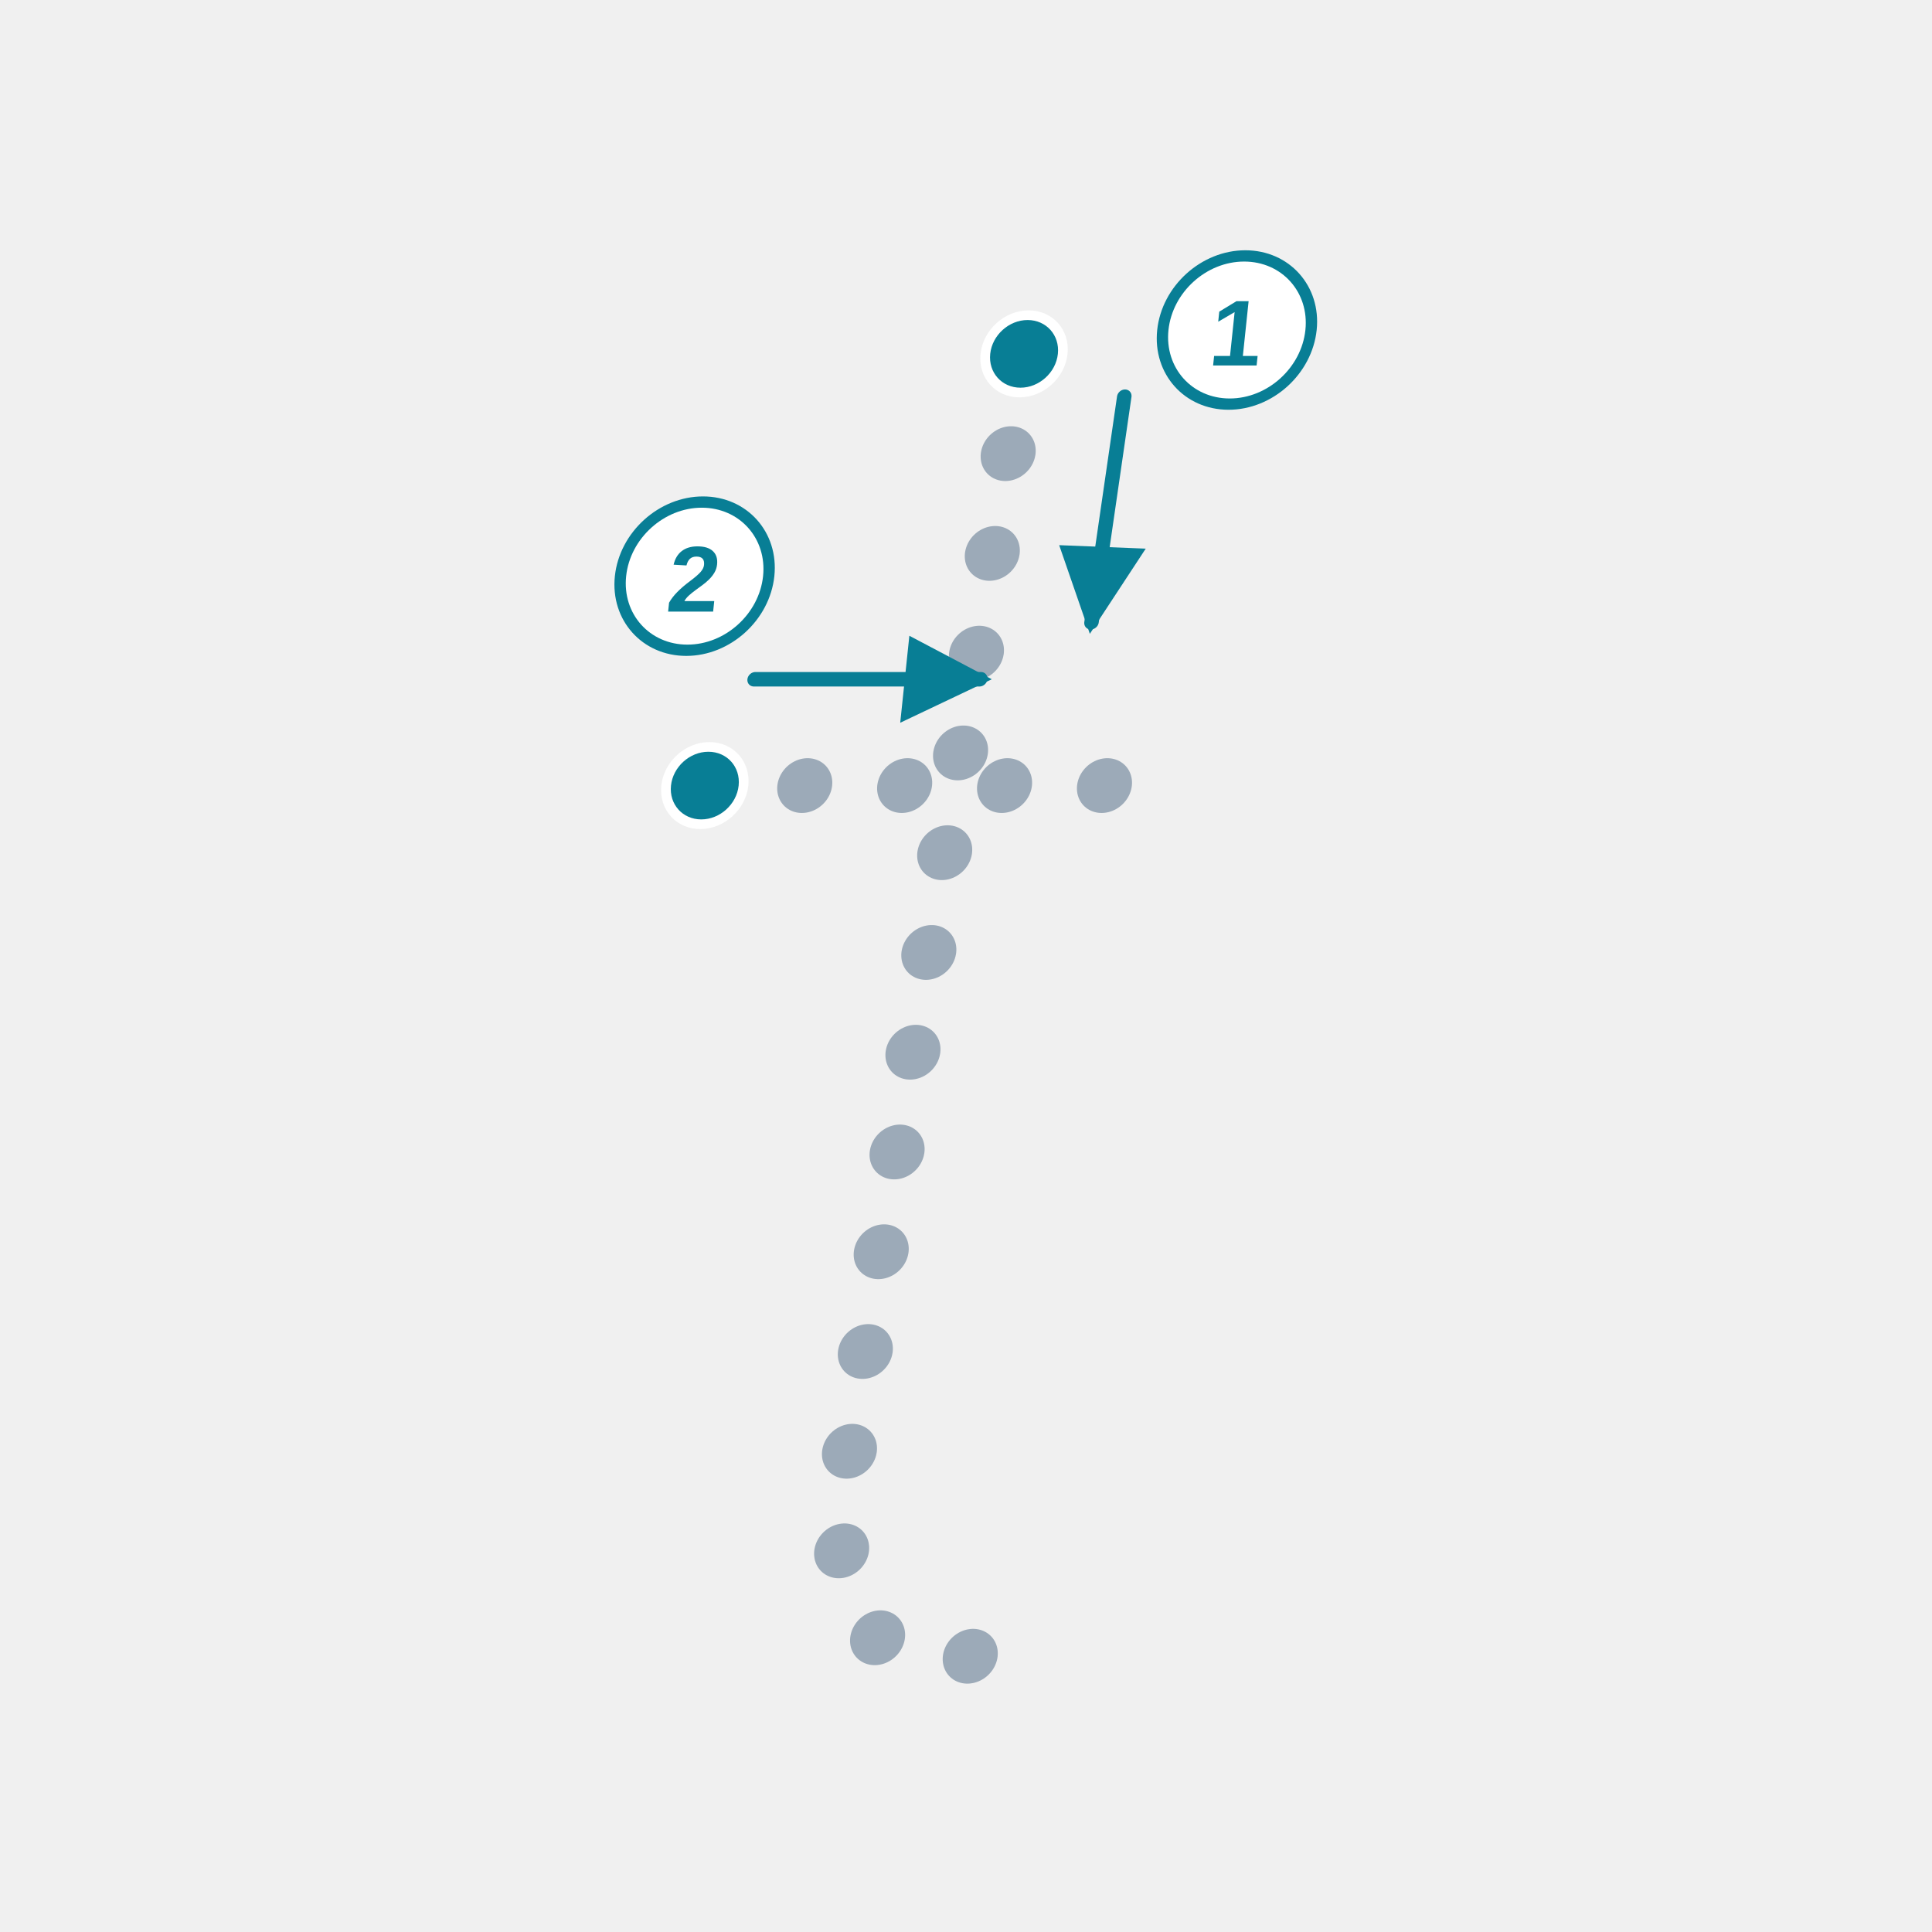
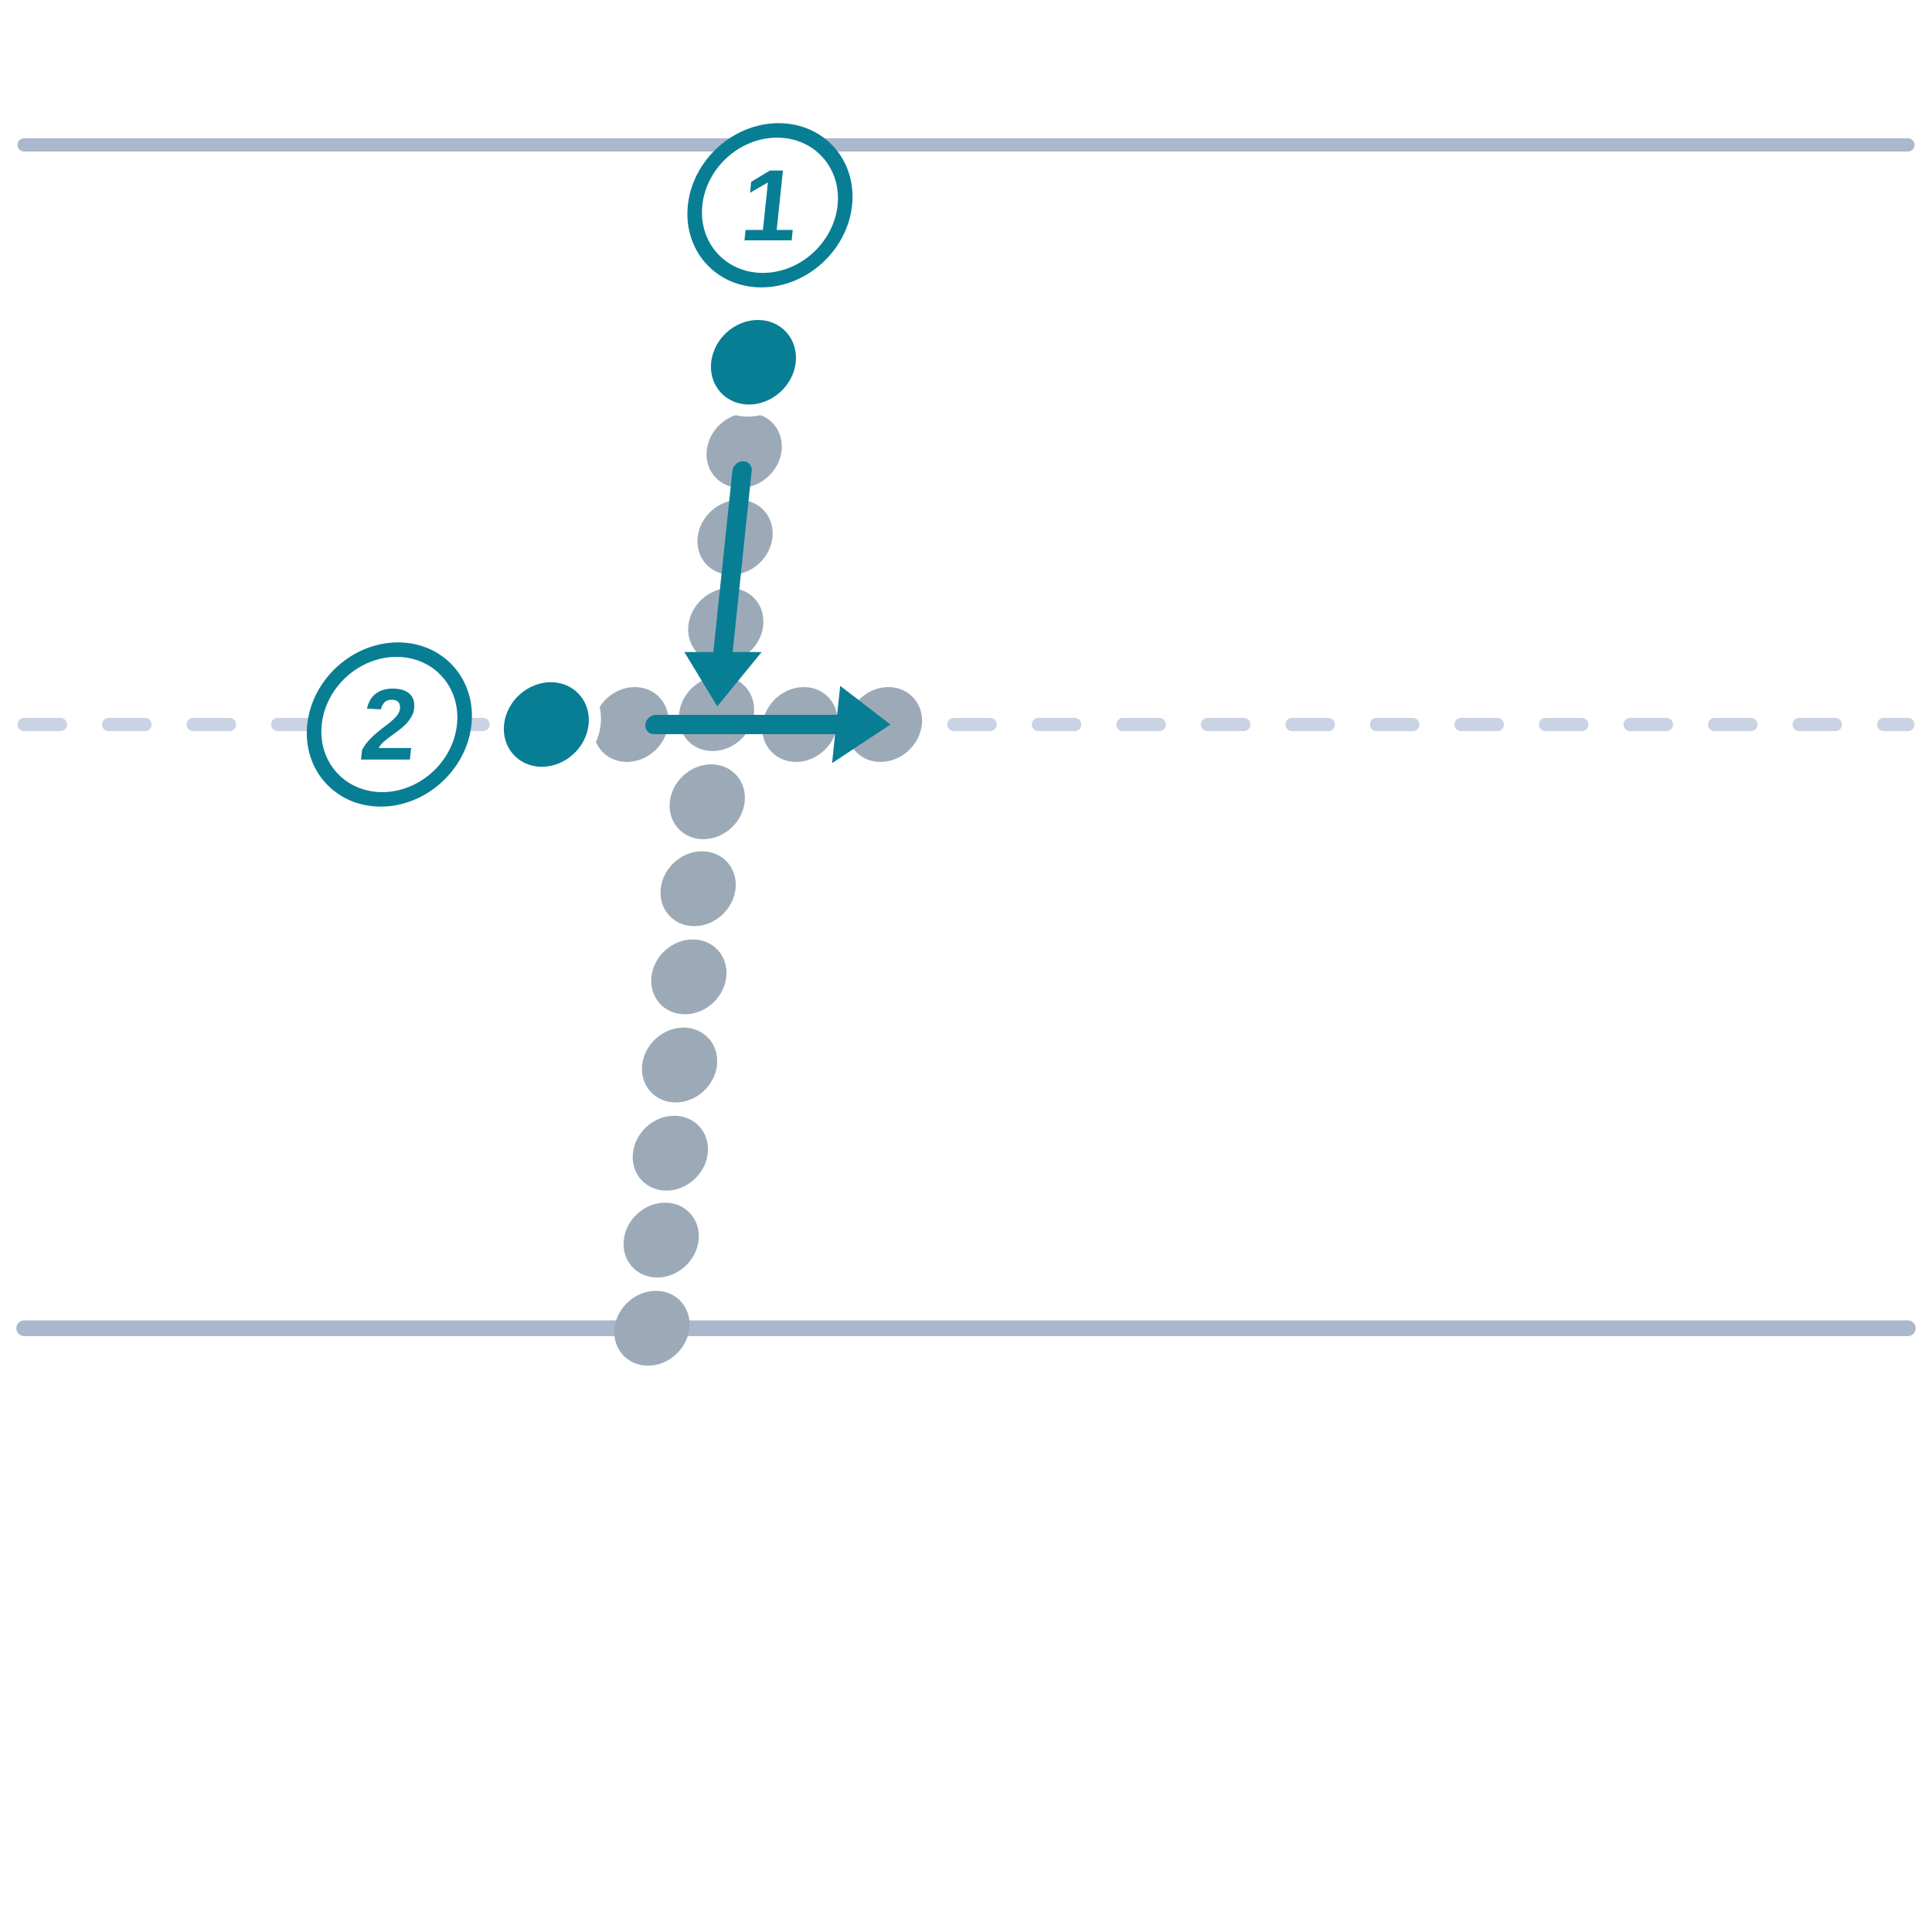
- <svg xmlns="http://www.w3.org/2000/svg" width="1600" height="1600" viewBox="0 0 1600 1600" role="img" aria-label="t Lowercase With_Instructions">
-   <g transform="translate(-204.5628 -430.0224) scale(2.668161)">
-     <g transform="translate(70 0) skewX(-6)">
-       <path d="M353 271 L334 623 C333 666 356 690 398 668" fill="none" stroke="#9CAAB8" stroke-width="17" stroke-dasharray="0.01 31" stroke-linecap="round" stroke-linejoin="round" />
-       <path d="M268 405 L416 405" fill="none" stroke="#9CAAB8" stroke-width="17" stroke-dasharray="0.01 31" stroke-linecap="round" stroke-linejoin="round" />
-       <defs>
-         <marker id="arr" markerWidth="7" markerHeight="7" refX="5.2" refY="3" orient="auto" markerUnits="strokeWidth">
-           <path d="M0 0 L6 3 L0 6 Z" fill="#087E95" />
-         </marker>
-       </defs>
-       <circle cx="353" cy="271" r="12" fill="#087E95" stroke="white" stroke-width="3" />
-       <path d="M 385.5 284.3 L 382.7 354.3" fill="none" stroke="#087E95" stroke-width="4.5" stroke-linecap="round" marker-end="url(#arr)" />
-       <circle cx="418.3" cy="263.6" r="23" fill="white" stroke="#087E95" stroke-width="3.5" />
-       <text x="418.3" y="274.6" text-anchor="middle" fill="#087E95" font-family="Arial,sans-serif" font-size="29" font-weight="700">1</text>
-       <circle cx="268" cy="405" r="12" fill="#087E95" stroke="white" stroke-width="3" />
-       <path d="M 280.0 372.0 L 350.0 372.0" fill="none" stroke="#087E95" stroke-width="4.5" stroke-linecap="round" marker-end="url(#arr)" />
-       <circle cx="258.0" cy="340.0" r="23" fill="white" stroke="#087E95" stroke-width="3.5" />
-       <text x="258.0" y="351.0" text-anchor="middle" fill="#087E95" font-family="Arial,sans-serif" font-size="29" font-weight="700">2</text>
-     </g>
+ <svg xmlns="http://www.w3.org/2000/svg" viewBox="-30 -10 160 160" width="1600" height="1600" role="img" aria-label="t NSW Foundation Style tracing card">
+   <rect x="-30" y="-10" width="160" height="160" fill="#fff" />
+   <g stroke-linecap="round">
+     <line x1="-28" y1="2" x2="128" y2="2" stroke="#AAB7CC" stroke-width="1.1" />
+     <line x1="-28" y1="50" x2="128" y2="50" stroke="#C9D3E3" stroke-width="1.1" stroke-dasharray="3 4" />
+     <line x1="-28" y1="100" x2="128" y2="100" stroke="#AAB7CC" stroke-width="1.3" />
+   </g>
+   <g transform="translate(10.5 0) skewX(-6)">
+     <circle cx="24" cy="20" r="3.1" fill="#9CAAB8" />
+     <circle cx="24" cy="27.3" r="3.1" fill="#9CAAB8" />
+     <circle cx="24" cy="34.5" r="3.1" fill="#9CAAB8" />
+     <circle cx="24" cy="41.8" r="3.1" fill="#9CAAB8" />
+     <circle cx="24" cy="49.1" r="3.1" fill="#9CAAB8" />
+     <circle cx="24" cy="56.4" r="3.1" fill="#9CAAB8" />
+     <circle cx="24" cy="63.6" r="3.1" fill="#9CAAB8" />
+     <circle cx="24" cy="70.9" r="3.1" fill="#9CAAB8" />
+     <circle cx="24" cy="78.2" r="3.1" fill="#9CAAB8" />
+     <circle cx="24" cy="85.5" r="3.1" fill="#9CAAB8" />
+     <circle cx="24" cy="92.7" r="3.1" fill="#9CAAB8" />
+     <circle cx="24" cy="100" r="3.1" fill="#9CAAB8" />
+     <circle cx="10" cy="50" r="3.1" fill="#9CAAB8" />
+     <circle cx="17" cy="50" r="3.1" fill="#9CAAB8" />
+     <circle cx="31" cy="50" r="3.1" fill="#9CAAB8" />
+     <circle cx="38" cy="50" r="3.1" fill="#9CAAB8" />
+     <line x1="24" y1="29" x2="24" y2="44" stroke="#087E95" stroke-width="1.6" stroke-linecap="round" />
+     <path d="M24 48.5 L20.8 44 L27.2 44 Z" fill="#087E95" />
+     <circle cx="24" cy="7" r="6.2" fill="#fff" stroke="#087E95" stroke-width="1.2" />
+     <text x="24" y="9.9" text-anchor="middle" font-family="Arial, Helvetica, sans-serif" font-size="8.4" font-weight="700" fill="#087E95">1</text>
+     <circle cx="24" cy="20" r="4" fill="#087E95" stroke="#fff" stroke-width="1" />
+     <line x1="19" y1="50" x2="34" y2="50" stroke="#087E95" stroke-width="1.6" stroke-linecap="round" />
+     <path d="M38.5 50 L34 53.2 L34 46.8 Z" fill="#087E95" />
+     <circle cx="-3" cy="50" r="6.2" fill="#fff" stroke="#087E95" stroke-width="1.2" />
+     <text x="-3" y="52.9" text-anchor="middle" font-family="Arial, Helvetica, sans-serif" font-size="8.4" font-weight="700" fill="#087E95">2</text>
+     <circle cx="10" cy="50" r="4" fill="#087E95" stroke="#fff" stroke-width="1" />
  </g>
</svg>
